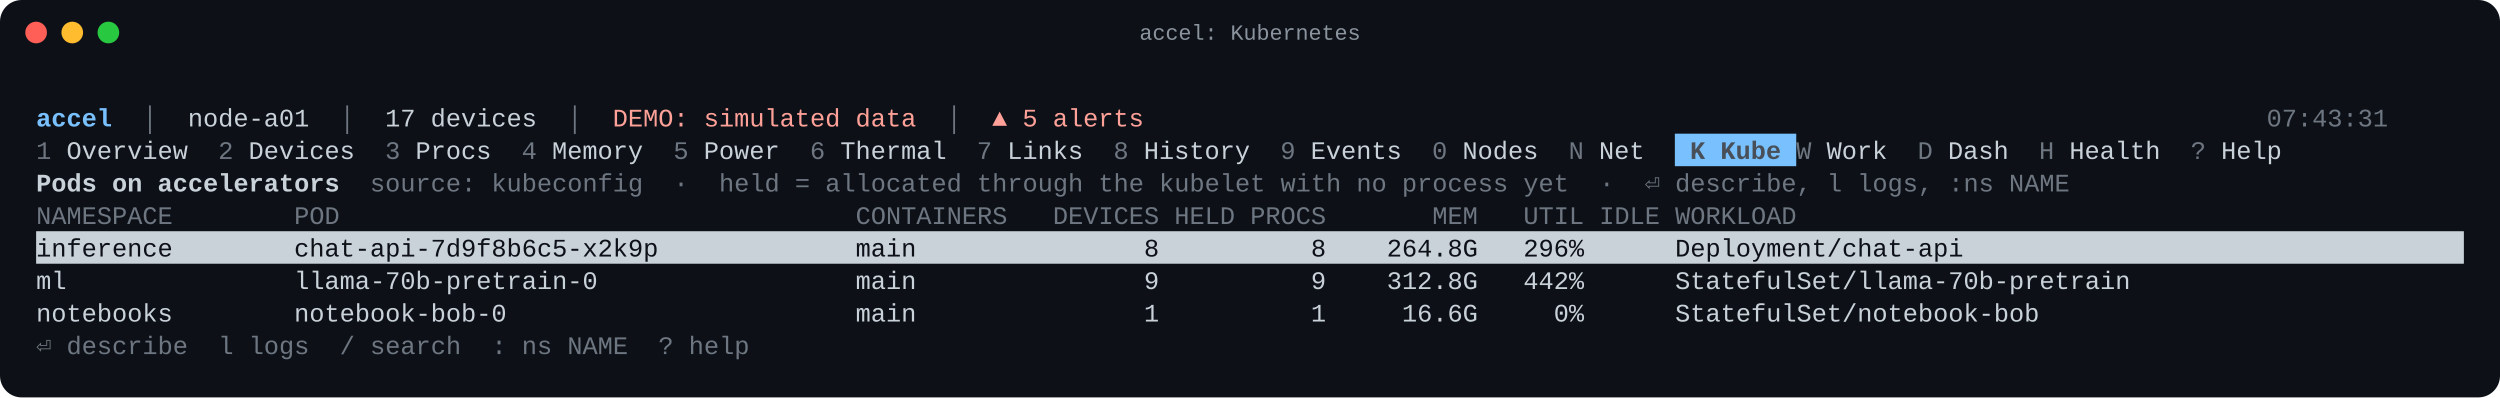
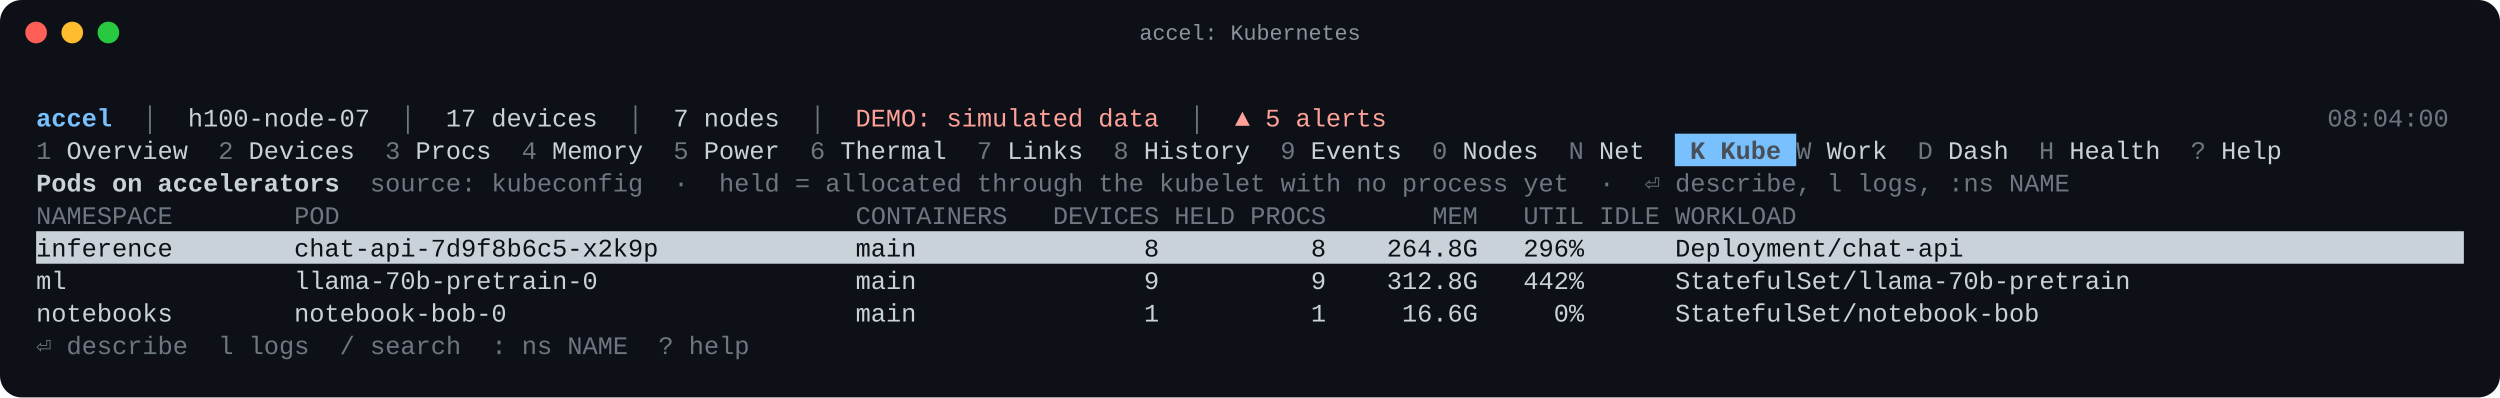
<svg xmlns="http://www.w3.org/2000/svg" width="1384" height="220" viewBox="0 0 1384 220" font-family="JetBrains Mono, SFMono-Regular, Menlo, Consolas, Liberation Mono, monospace" font-size="14">
  <rect width="100%" height="100%" rx="12" fill="#0d1117" />
  <circle cx="20" cy="18" r="6" fill="#ff5f57" />
  <circle cx="40" cy="18" r="6" fill="#febc2e" />
  <circle cx="60" cy="18" r="6" fill="#28c840" />
  <text x="50%" y="22" text-anchor="middle" fill="#8b949e" font-size="12">accel: Kubernetes</text>
  <g xml:space="preserve">
    <text y="70.0" fill="#c9d1d9" xml:space="preserve" style="white-space:pre">
      <tspan x="20.0" fill="#79c0ff" font-weight="bold">accel</tspan>
      <tspan x="62.0" fill="#6e7681">  │  </tspan>
-       <tspan x="104.0">node-a01</tspan>
-       <tspan x="171.2" fill="#6e7681">  │  </tspan>
-       <tspan x="213.2">17 devices</tspan>
-       <tspan x="297.2" fill="#6e7681">  │  </tspan>
-       <tspan x="339.2" fill="#ffa198">DEMO: simulated data</tspan>
-       <tspan x="507.2" fill="#6e7681">  │  </tspan>
-       <tspan x="549.2" fill="#ffa198">▲ 5 alerts</tspan>
-       <tspan x="1254.8" fill="#6e7681">07:43:31</tspan>
+       <tspan x="104.0">h100-node-07</tspan>
+       <tspan x="204.8" fill="#6e7681">  │  </tspan>
+       <tspan x="246.8">17 devices</tspan>
+       <tspan x="330.8" fill="#6e7681">  │  </tspan>
+       <tspan x="372.8">7 nodes</tspan>
+       <tspan x="431.6" fill="#6e7681">  │  </tspan>
+       <tspan x="473.6" fill="#ffa198">DEMO: simulated data</tspan>
+       <tspan x="641.6" fill="#6e7681">  │  </tspan>
+       <tspan x="683.6" fill="#ffa198">▲ 5 alerts</tspan>
+       <tspan x="1288.4" fill="#6e7681">08:04:00</tspan>
    </text>
    <rect x="927.2" y="74.0" width="67.2" height="18.0" fill="#79c0ff" />
    <text y="88.0" fill="#c9d1d9" xml:space="preserve" style="white-space:pre">
      <tspan x="20.0" fill="#6e7681">1</tspan>
      <tspan x="28.4"> Overview  </tspan>
      <tspan x="120.8" fill="#6e7681">2</tspan>
      <tspan x="129.2"> Devices  </tspan>
      <tspan x="213.2" fill="#6e7681">3</tspan>
      <tspan x="221.6"> Procs  </tspan>
      <tspan x="288.8" fill="#6e7681">4</tspan>
      <tspan x="297.2"> Memory  </tspan>
      <tspan x="372.8" fill="#6e7681">5</tspan>
      <tspan x="381.2"> Power  </tspan>
      <tspan x="448.4" fill="#6e7681">6</tspan>
      <tspan x="456.8"> Thermal  </tspan>
      <tspan x="540.8" fill="#6e7681">7</tspan>
      <tspan x="549.2"> Links  </tspan>
      <tspan x="616.4" fill="#6e7681">8</tspan>
      <tspan x="624.8"> History  </tspan>
      <tspan x="708.8" fill="#6e7681">9</tspan>
      <tspan x="717.2"> Events  </tspan>
      <tspan x="792.8" fill="#6e7681">0</tspan>
      <tspan x="801.2"> Nodes  </tspan>
      <tspan x="868.4" fill="#6e7681">N</tspan>
      <tspan x="876.8"> Net  </tspan>
      <tspan x="927.2" fill="#484f58" font-weight="bold"> K Kube </tspan>
      <tspan x="994.4" fill="#6e7681">W</tspan>
      <tspan x="1002.8"> Work  </tspan>
      <tspan x="1061.6" fill="#6e7681">D</tspan>
      <tspan x="1070.0"> Dash  </tspan>
      <tspan x="1128.8" fill="#6e7681">H</tspan>
      <tspan x="1137.2"> Health  </tspan>
      <tspan x="1212.8" fill="#6e7681">?</tspan>
      <tspan x="1221.2"> Help  </tspan>
    </text>
    <text y="106.0" fill="#c9d1d9" xml:space="preserve" style="white-space:pre">
      <tspan x="20.0" font-weight="bold">Pods on accelerators</tspan>
      <tspan x="188.0" fill="#6e7681">  source: kubeconfig  ·  held = allocated through the kubelet with no process yet  ·  ⏎ describe, l logs, :ns NAME</tspan>
    </text>
    <text y="124.0" fill="#c9d1d9" xml:space="preserve" style="white-space:pre">
      <tspan x="20.0" fill="#6e7681">NAMESPACE        POD                                  CONTAINERS   DEVICES HELD PROCS       MEM   UTIL IDLE WORKLOAD                      </tspan>
    </text>
    <rect x="20.0" y="128.0" width="1344.0" height="18.0" fill="#c9d1d9" />
    <text y="142.0" fill="#c9d1d9" xml:space="preserve" style="white-space:pre">
      <tspan x="20.0" fill="#0d1117">inference        chat-api-7d9f8b6c5-x2k9p             main               8          8    264.8G   296%      Deployment/chat-api                                 </tspan>
    </text>
    <text y="160.0" fill="#c9d1d9" xml:space="preserve" style="white-space:pre">
      <tspan x="20.0">ml               llama-70b-pretrain-0                 main               9          9    312.8G   442%      StatefulSet/llama-70b-pretrain</tspan>
    </text>
    <text y="178.0" fill="#c9d1d9" xml:space="preserve" style="white-space:pre">
      <tspan x="20.0">notebooks        notebook-bob-0                       main               1          1     16.6G     0%      StatefulSet/notebook-bob      </tspan>
    </text>
    <text y="196.0" fill="#c9d1d9" xml:space="preserve" style="white-space:pre">
      <tspan x="20.0" fill="#6e7681">⏎ describe  l logs  / search  : ns NAME  ? help</tspan>
    </text>
  </g>
</svg>
